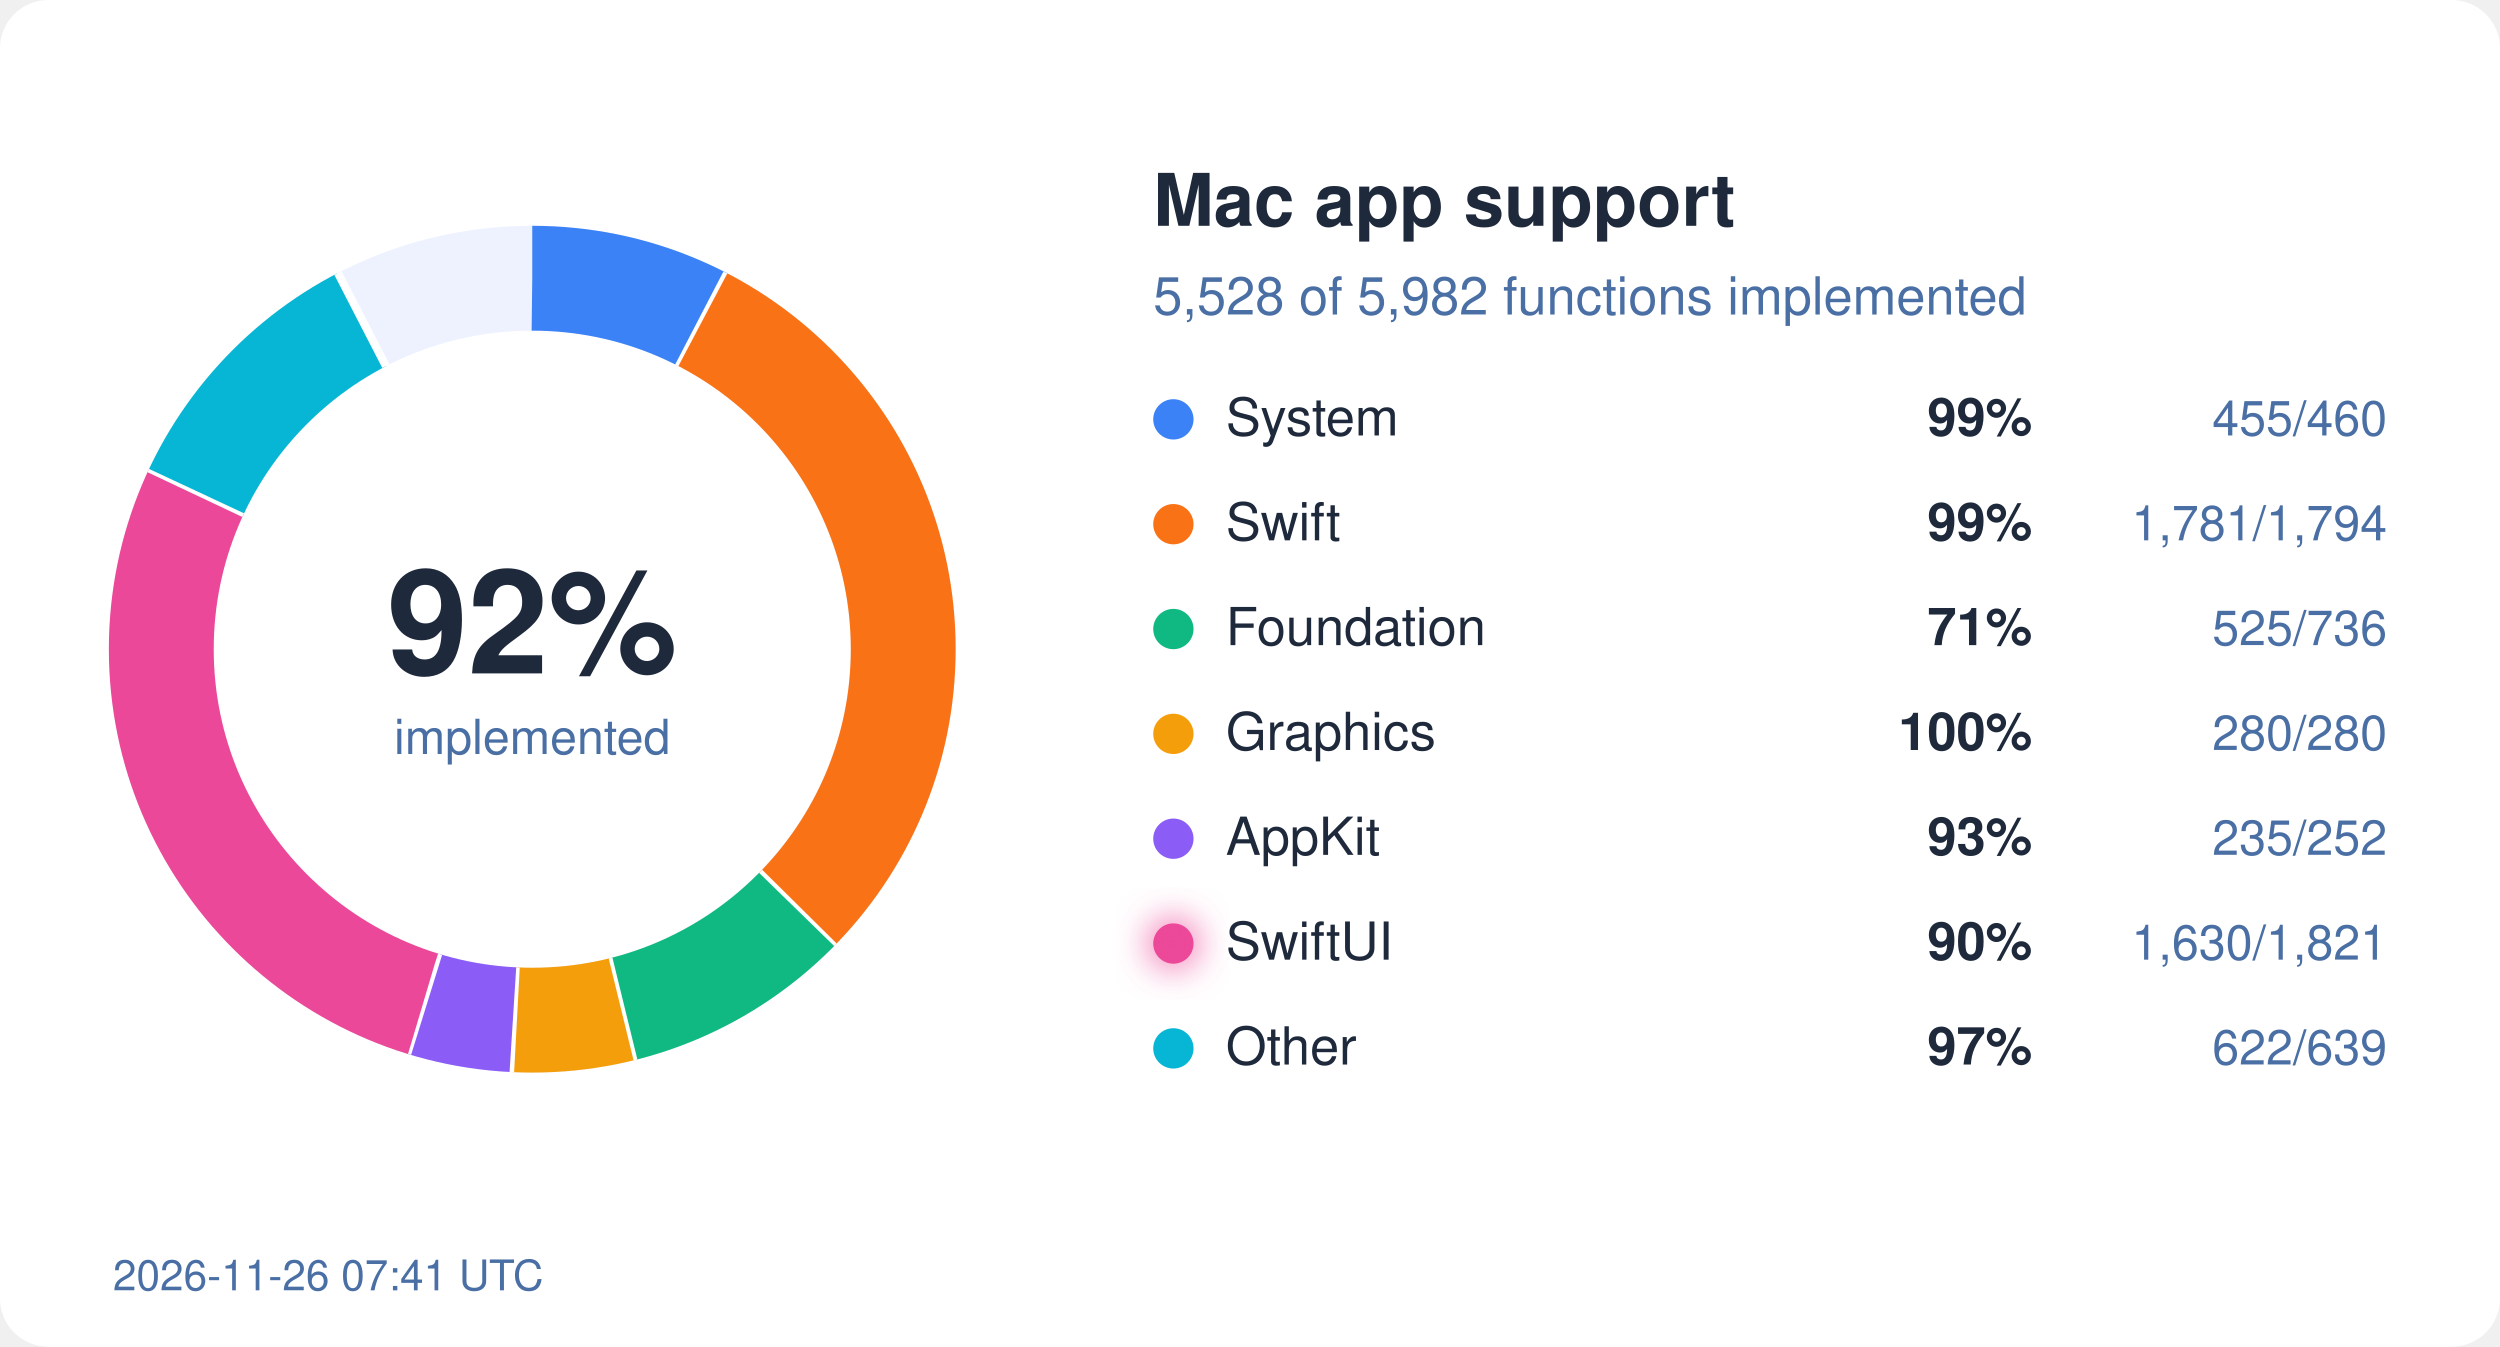
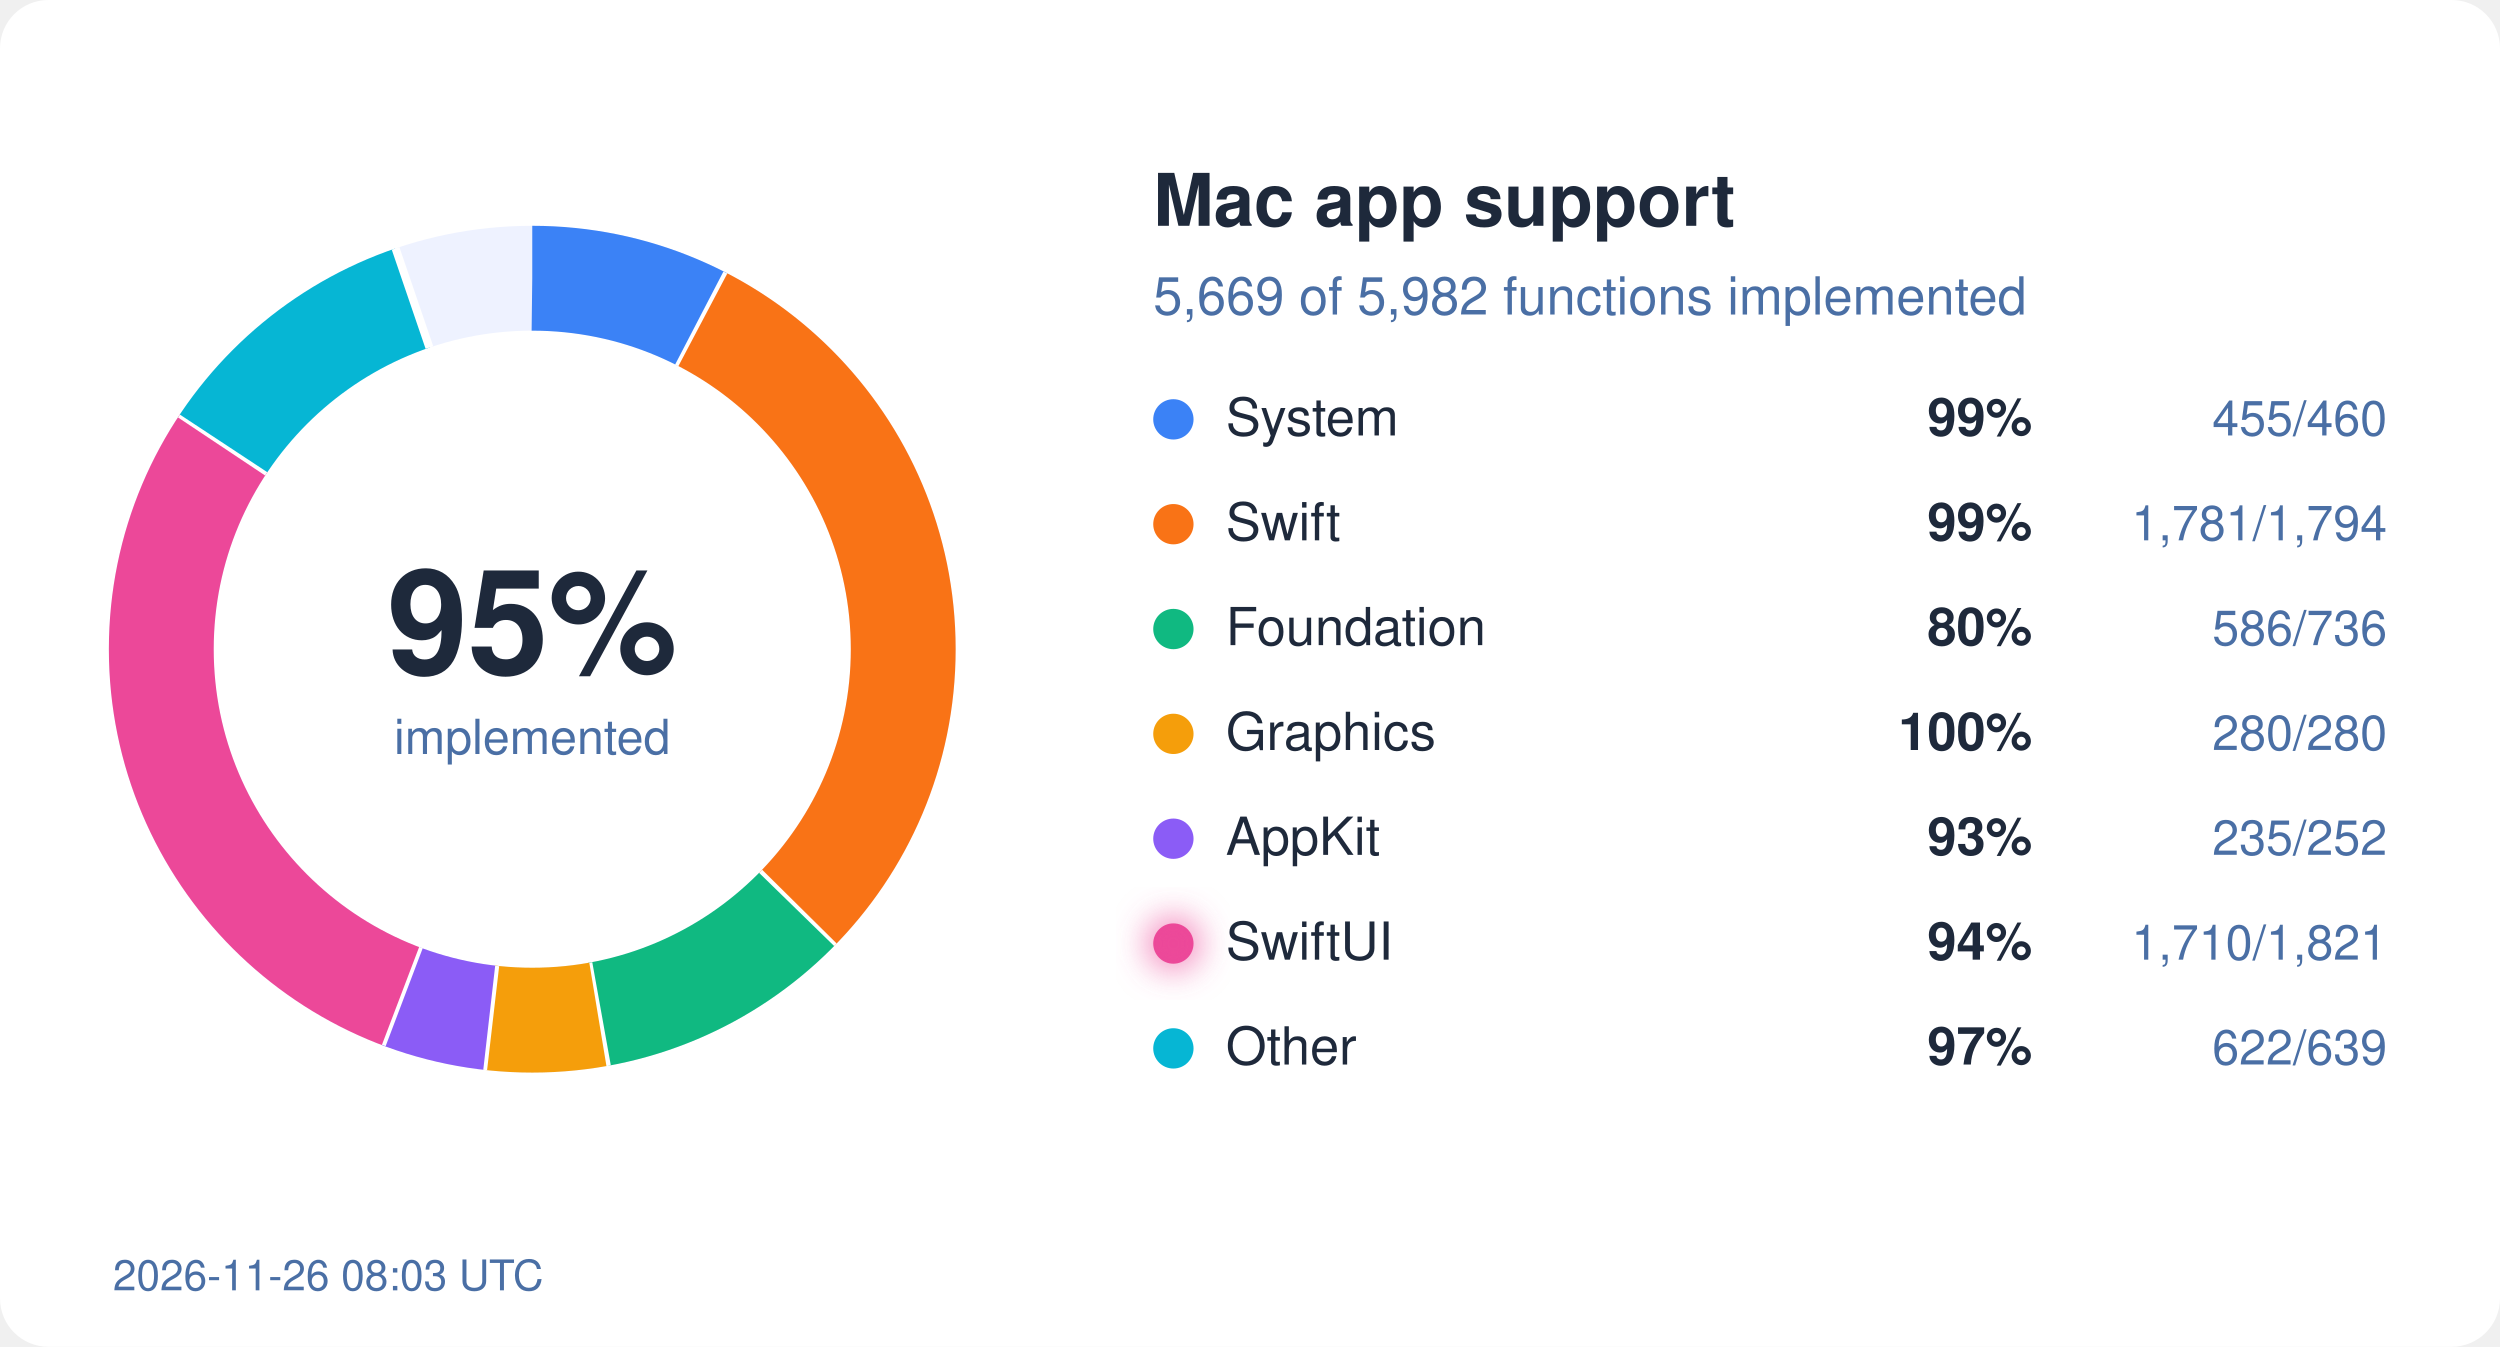
<svg xmlns="http://www.w3.org/2000/svg" width="620" height="334" viewBox="0 0 620 334">
  <style>
  text { font-family: system-ui, -apple-system, "Segoe UI", Helvetica, Arial, sans-serif; }
  .bg { fill: #ffffff; } .ink { fill: #1e293b; } .mute { fill: #4a6fa5; }
  .track { stroke: #eef2ff; } .gap { stroke: #ffffff; }
  .s-System { stroke: #3b82f6; } .f-System { fill: #3b82f6; }
  .s-Swift { stroke: #f97316; } .f-Swift { fill: #f97316; }
  .s-Foundation { stroke: #10b981; } .f-Foundation { fill: #10b981; }
  .s-Graphics { stroke: #f59e0b; } .f-Graphics { fill: #f59e0b; }
  .s-AppKit { stroke: #8b5cf6; } .f-AppKit { fill: #8b5cf6; }
  .s-SwiftUI { stroke: #ec4899; } .f-SwiftUI { fill: #ec4899; }
  .s-Other { stroke: #06b6d4; } .f-Other { fill: #06b6d4; }
  @media (prefers-color-scheme: dark) {
    .bg { fill: #0d1117; } .ink { fill: #e6edf3; } .mute { fill: #8fb4e3; }
    .track { stroke: #12263f; } .gap { stroke: #0d1117; }
    .s-System { stroke: #60a5fa; } .f-System { fill: #60a5fa; }
    .s-Swift { stroke: #fb923c; } .f-Swift { fill: #fb923c; }
    .s-Foundation { stroke: #34d399; } .f-Foundation { fill: #34d399; }
    .s-Graphics { stroke: #fbbf24; } .f-Graphics { fill: #fbbf24; }
    .s-AppKit { stroke: #a78bfa; } .f-AppKit { fill: #a78bfa; }
    .s-SwiftUI { stroke: #f472b6; } .f-SwiftUI { fill: #f472b6; }
    .s-Other { stroke: #22d3ee; } .f-Other { fill: #22d3ee; }
  }
</style>
  <defs>
    <filter id="glow" x="-50%" y="-50%" width="200%" height="200%">
      <feGaussianBlur stdDeviation="4" />
    </filter>
  </defs>
  <rect width="620" height="334" rx="12" class="bg" />
  <circle cx="132" cy="161" r="92" fill="none" class="track" stroke-width="26" />
  <circle cx="132" cy="161" r="92" fill="none" class="s-System" stroke-width="26" stroke-dasharray="43.97 578.05" stroke-dashoffset="-0.00" transform="rotate(-90 132 161)" />
  <line x1="168.3" y1="90.9" x2="180.3" y2="67.8" class="gap" stroke-width="2" />
  <circle cx="132" cy="161" r="92" fill="none" class="s-Swift" stroke-width="26" stroke-dasharray="172.10 578.05" stroke-dashoffset="-43.97" transform="rotate(-90 132 161)" />
  <line x1="188.3" y1="216.4" x2="206.8" y2="234.7" class="gap" stroke-width="2" />
-   <circle cx="132" cy="161" r="92" fill="none" class="s-Foundation" stroke-width="26" stroke-dasharray="50.73 578.05" stroke-dashoffset="-216.07" transform="rotate(-90 132 161)" />
-   <line x1="150.9" y1="237.7" x2="157.1" y2="263.0" class="gap" stroke-width="2" />
-   <circle cx="132" cy="161" r="92" fill="none" class="s-Graphics" stroke-width="26" stroke-dasharray="27.06 578.05" stroke-dashoffset="-266.80" transform="rotate(-90 132 161)" />
-   <line x1="127.9" y1="239.9" x2="126.5" y2="265.9" class="gap" stroke-width="2" />
-   <circle cx="132" cy="161" r="92" fill="none" class="s-AppKit" stroke-width="26" stroke-dasharray="22.71 578.05" stroke-dashoffset="-293.86" transform="rotate(-90 132 161)" />
-   <line x1="108.7" y1="236.5" x2="101.0" y2="261.3" class="gap" stroke-width="2" />
-   <circle cx="132" cy="161" r="92" fill="none" class="s-SwiftUI" stroke-width="26" stroke-dasharray="157.51 578.05" stroke-dashoffset="-316.57" transform="rotate(-90 132 161)" />
-   <line x1="60.5" y1="127.3" x2="37.0" y2="116.2" class="gap" stroke-width="2" />
-   <circle cx="132" cy="161" r="92" fill="none" class="s-Other" stroke-width="26" stroke-dasharray="60.11 578.05" stroke-dashoffset="-474.08" transform="rotate(-90 132 161)" />
-   <line x1="95.7" y1="90.8" x2="83.8" y2="67.7" class="gap" stroke-width="2" />
-   <text x="132" y="167" text-anchor="middle" class="ink" font-size="36" font-weight="700">92%</text>
+   <circle cx="132" cy="161" r="92" fill="none" class="s-Foundation" stroke-width="26" stroke-dasharray="56.63 578.05" stroke-dashoffset="-216.07" transform="rotate(-90 132 161)" />
+   <line x1="145.9" y1="238.8" x2="150.5" y2="264.4" class="gap" stroke-width="2" />
+   <circle cx="132" cy="161" r="92" fill="none" class="s-Graphics" stroke-width="26" stroke-dasharray="27.06 578.05" stroke-dashoffset="-272.70" transform="rotate(-90 132 161)" />
+   <line x1="122.8" y1="239.5" x2="119.8" y2="265.3" class="gap" stroke-width="2" />
+   <circle cx="132" cy="161" r="92" fill="none" class="s-AppKit" stroke-width="26" stroke-dasharray="22.71 578.05" stroke-dashoffset="-299.75" transform="rotate(-90 132 161)" />
+   <line x1="103.9" y1="234.8" x2="94.7" y2="259.1" class="gap" stroke-width="2" />
+   <circle cx="132" cy="161" r="92" fill="none" class="s-SwiftUI" stroke-width="26" stroke-dasharray="165.24 578.05" stroke-dashoffset="-322.46" transform="rotate(-90 132 161)" />
+   <line x1="66.3" y1="117.1" x2="44.7" y2="102.7" class="gap" stroke-width="2" />
+   <circle cx="132" cy="161" r="92" fill="none" class="s-Other" stroke-width="26" stroke-dasharray="60.11 578.05" stroke-dashoffset="-487.70" transform="rotate(-90 132 161)" />
+   <line x1="106.5" y1="86.2" x2="98.1" y2="61.6" class="gap" stroke-width="2" />
+   <text x="132" y="167" text-anchor="middle" class="ink" font-size="36" font-weight="700">95%</text>
  <text x="132" y="187" text-anchor="middle" class="mute" font-size="12">implemented</text>
  <text x="286" y="56" class="ink" font-size="18" font-weight="600">Mac app support</text>
-   <text x="286" y="78" class="mute" font-size="13">5,528 of 5,982 functions implemented</text>
+   <text x="286" y="78" class="mute" font-size="13">5,669 of 5,982 functions implemented</text>
  <circle cx="291" cy="104" r="5" class="f-System" />
  <text x="304" y="108" class="ink" font-size="13">System</text>
  <text x="504" y="108" class="ink" font-size="13" font-weight="600" text-anchor="end">99%</text>
  <text x="592" y="108" class="mute" font-size="12" text-anchor="end">455/460</text>
  <circle cx="291" cy="130" r="5" class="f-Swift" />
  <text x="304" y="134" class="ink" font-size="13">Swift</text>
  <text x="504" y="134" class="ink" font-size="13" font-weight="600" text-anchor="end">99%</text>
  <text x="592" y="134" class="mute" font-size="12" text-anchor="end">1,781/1,794</text>
  <circle cx="291" cy="156" r="5" class="f-Foundation" />
  <text x="304" y="160" class="ink" font-size="13">Foundation</text>
-   <text x="504" y="160" class="ink" font-size="13" font-weight="600" text-anchor="end">71%</text>
-   <text x="592" y="160" class="mute" font-size="12" text-anchor="end">525/736</text>
+   <text x="504" y="160" class="ink" font-size="13" font-weight="600" text-anchor="end">80%</text>
+   <text x="592" y="160" class="mute" font-size="12" text-anchor="end">586/736</text>
  <circle cx="291" cy="182" r="5" class="f-Graphics" />
  <text x="304" y="186" class="ink" font-size="13">Graphics</text>
  <text x="504" y="186" class="ink" font-size="13" font-weight="600" text-anchor="end">100%</text>
  <text x="592" y="186" class="mute" font-size="12" text-anchor="end">280/280</text>
  <circle cx="291" cy="208" r="5" class="f-AppKit" />
  <text x="304" y="212" class="ink" font-size="13">AppKit</text>
  <text x="504" y="212" class="ink" font-size="13" font-weight="600" text-anchor="end">93%</text>
  <text x="592" y="212" class="mute" font-size="12" text-anchor="end">235/252</text>
  <circle cx="291" cy="234" r="5" class="f-SwiftUI" />
  <text x="304" y="238" class="ink" font-size="13">SwiftUI</text>
  <circle cx="291" cy="234" r="7" class="f-SwiftUI" filter="url(#glow)" opacity="0.6" />
-   <text x="504" y="238" class="ink" font-size="13" font-weight="600" text-anchor="end">90%</text>
-   <text x="592" y="238" class="mute" font-size="12" text-anchor="end">1,630/1,821</text>
+   <text x="504" y="238" class="ink" font-size="13" font-weight="600" text-anchor="end">94%</text>
+   <text x="592" y="238" class="mute" font-size="12" text-anchor="end">1,710/1,821</text>
  <circle cx="291" cy="260" r="5" class="f-Other" />
  <text x="304" y="264" class="ink" font-size="13">Other</text>
  <text x="504" y="264" class="ink" font-size="13" font-weight="600" text-anchor="end">97%</text>
  <text x="592" y="264" class="mute" font-size="12" text-anchor="end">622/639</text>
-   <text x="28" y="320" class="mute" font-size="10.5">2026-11-26 07:41 UTC</text>
+   <text x="28" y="320" class="mute" font-size="10.5">2026-11-26 08:03 UTC</text>
</svg>
